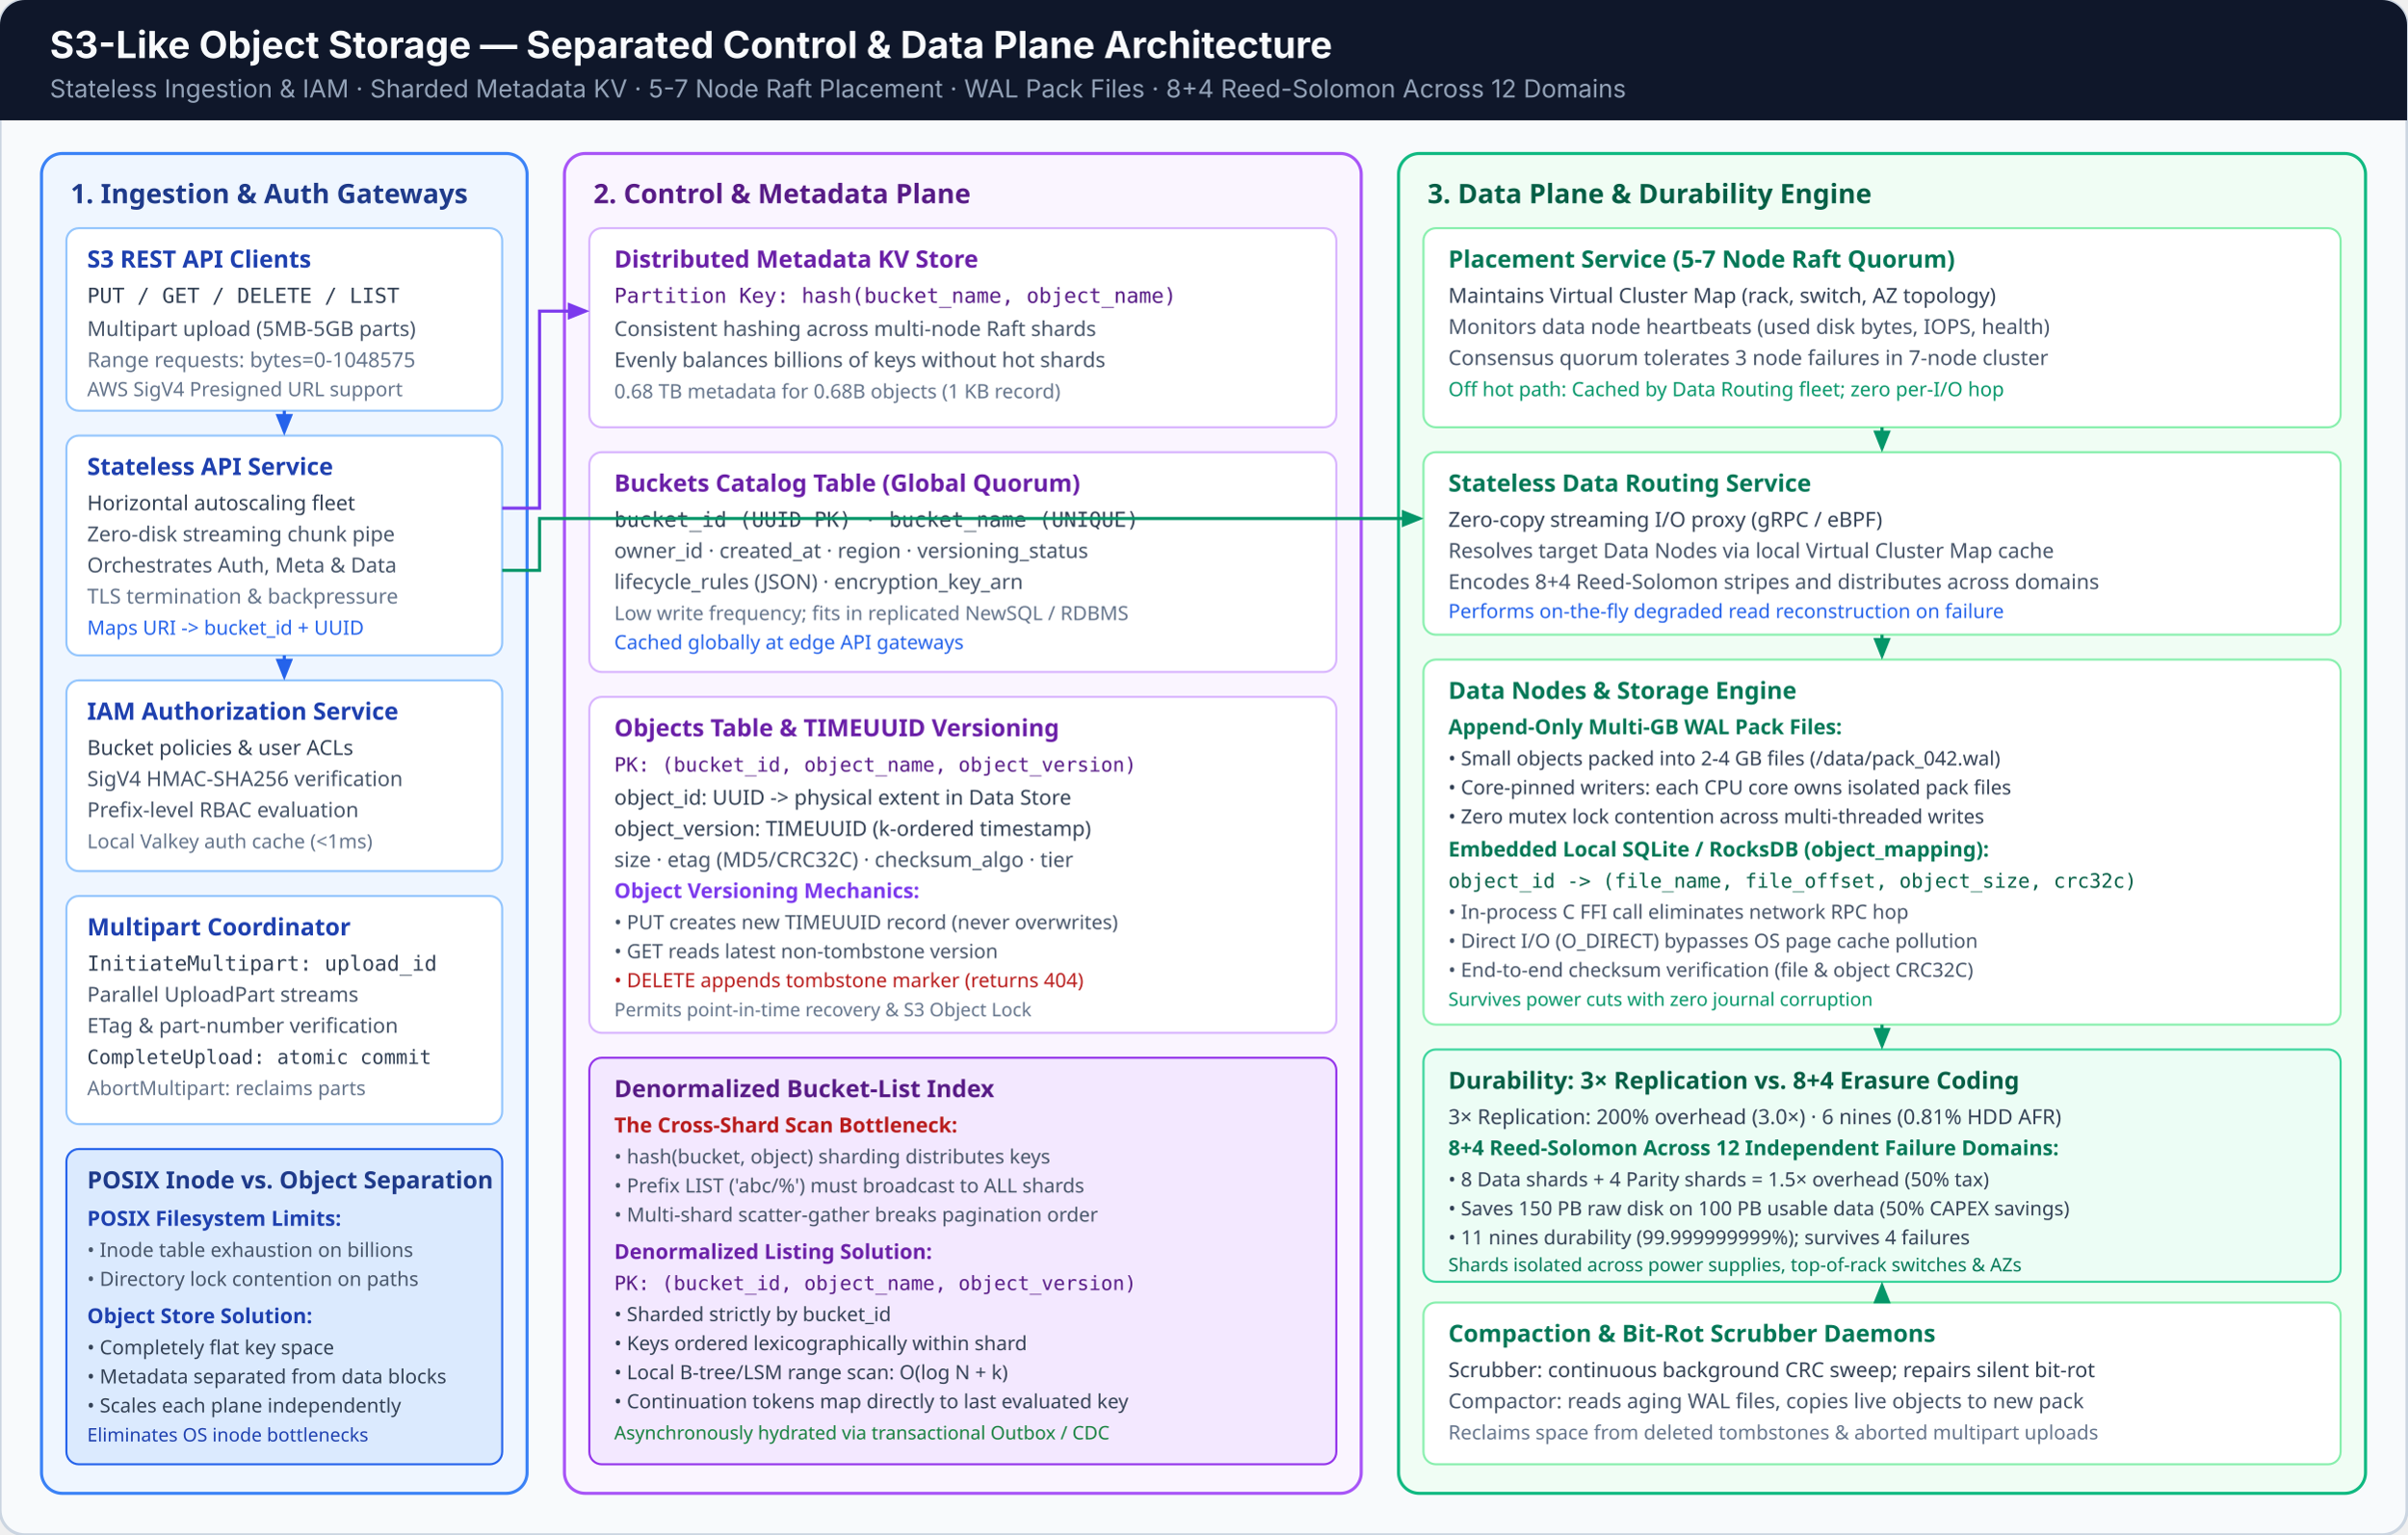
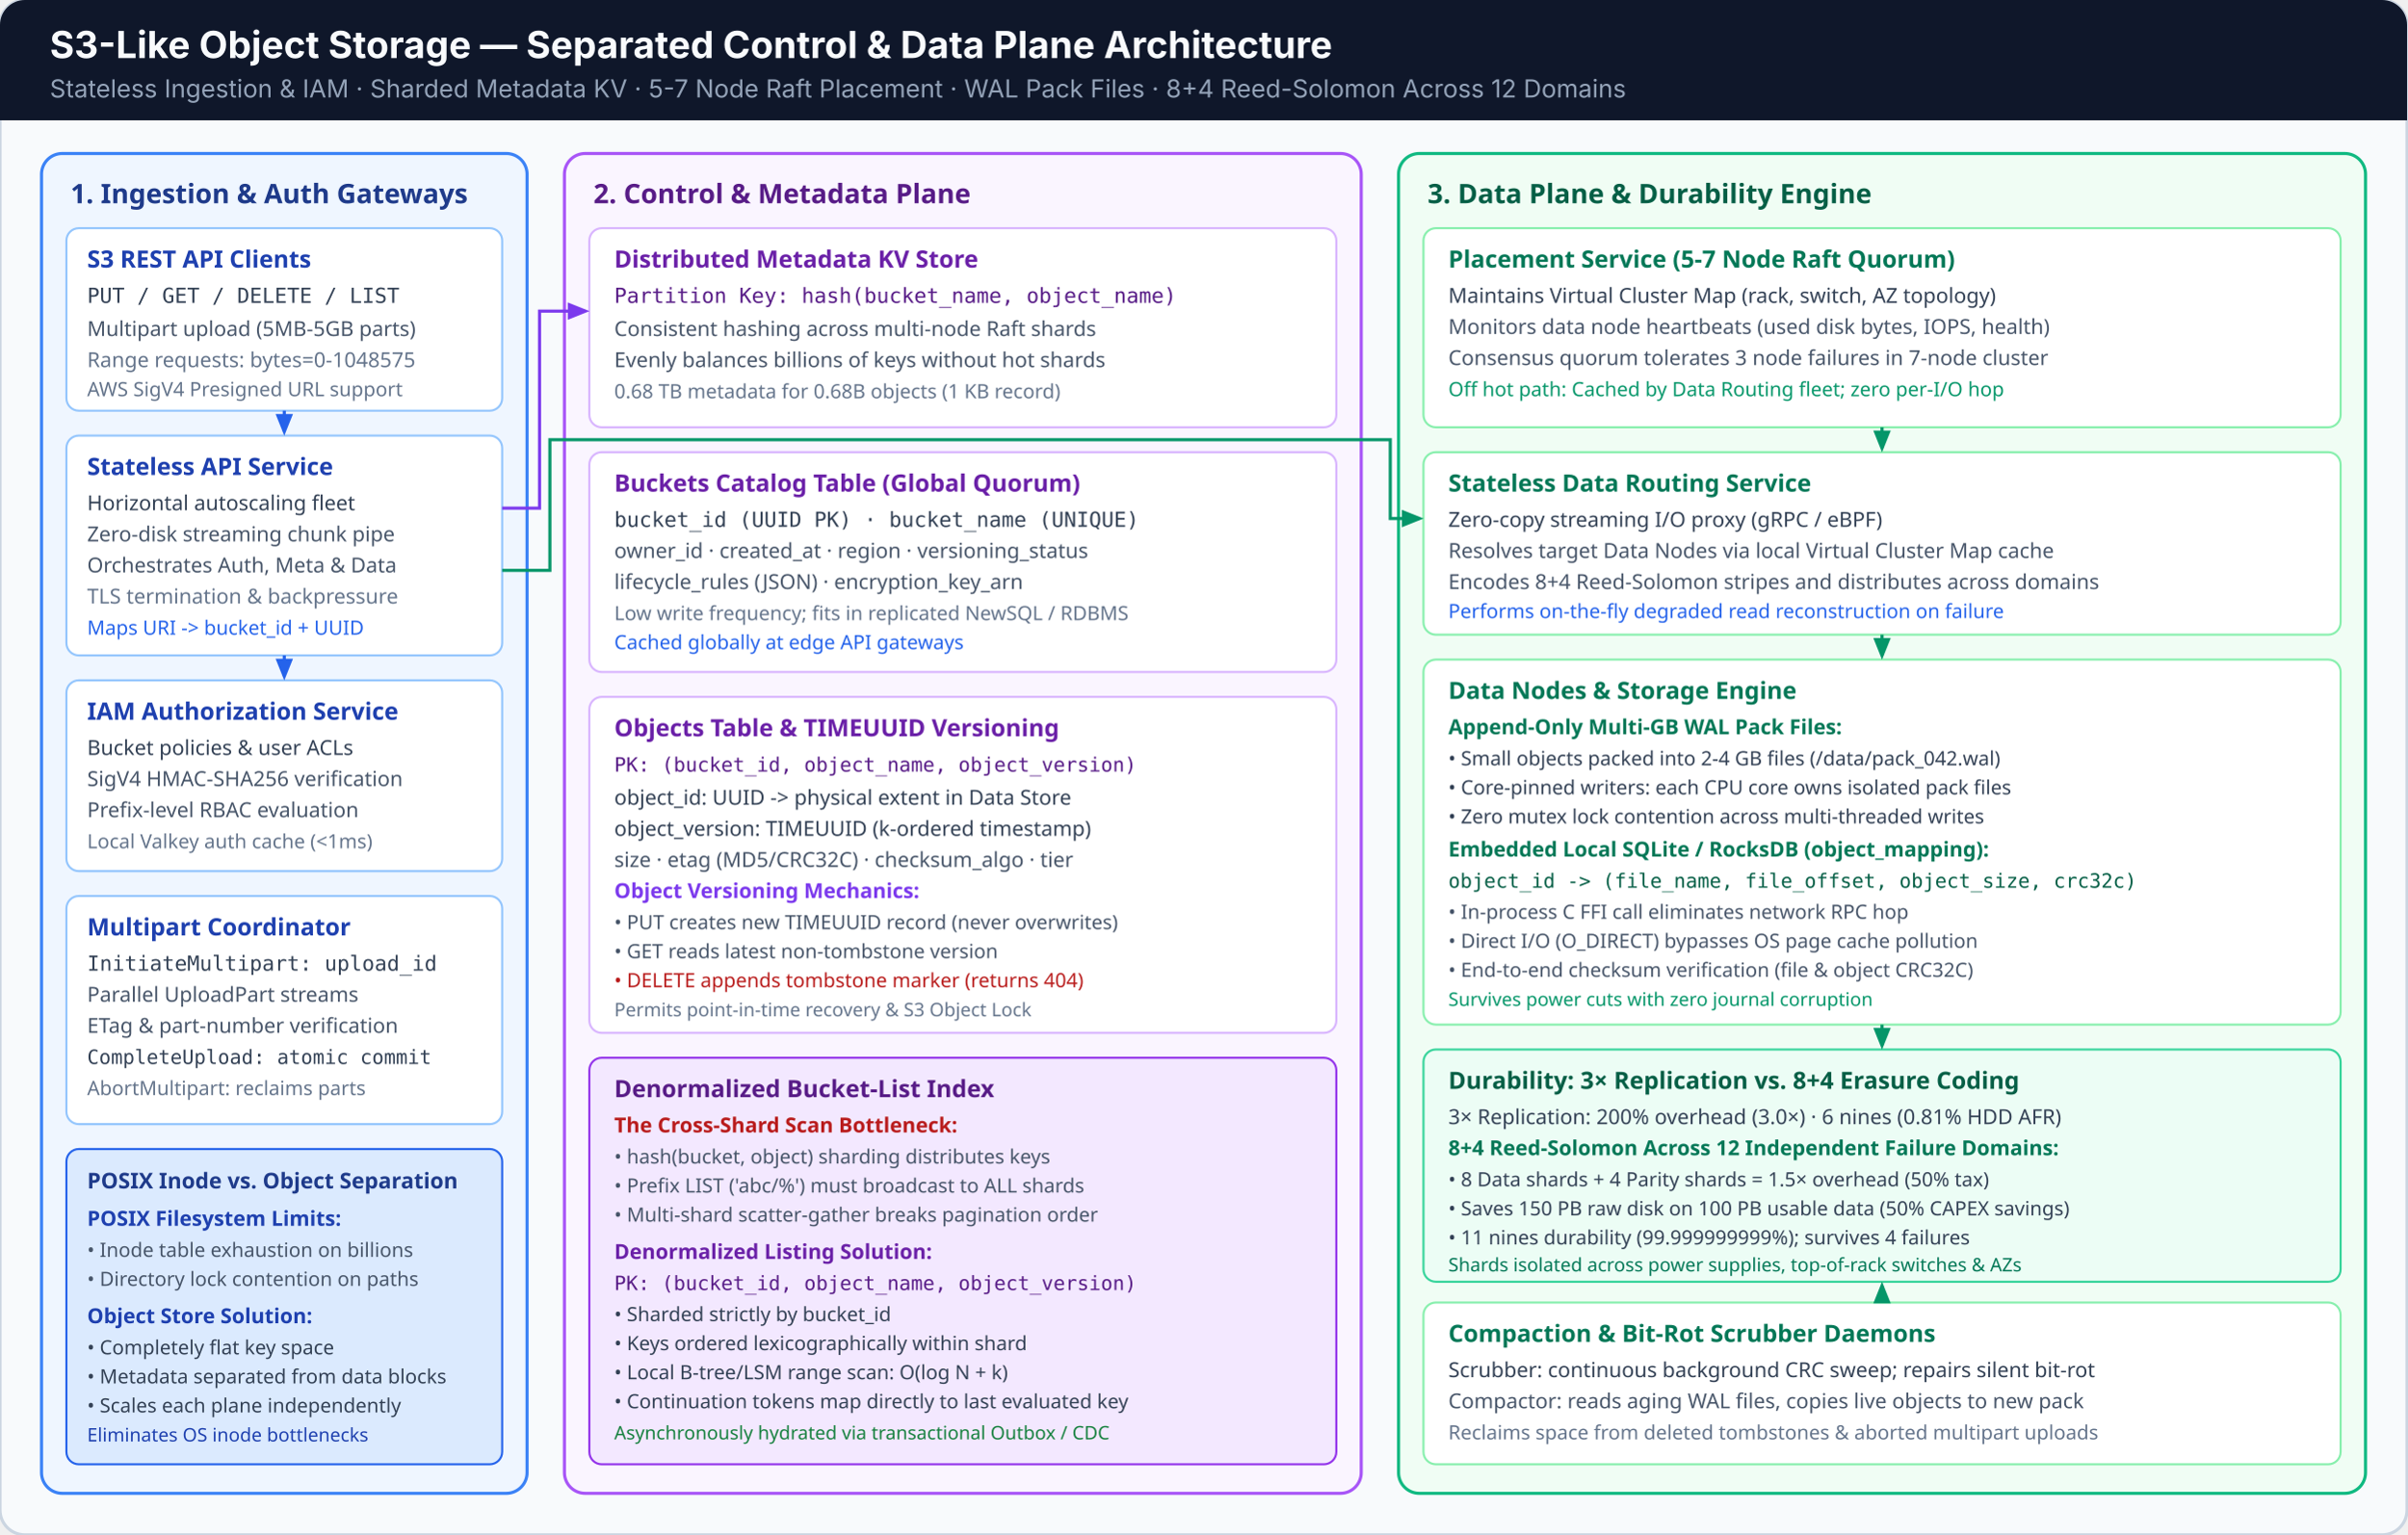
<svg xmlns="http://www.w3.org/2000/svg" viewBox="0 0 1160 740" width="1160" height="740" role="img" aria-labelledby="title desc">
  <defs>
    <marker id="arr" viewBox="0 0 10 10" refX="8" refY="5" markerWidth="7" markerHeight="7" orient="auto-start-reverse">
      <path d="M 0 1 L 10 5 L 0 9 z" fill="#475569" />
    </marker>
    <marker id="arr-blue" viewBox="0 0 10 10" refX="8" refY="5" markerWidth="7" markerHeight="7" orient="auto-start-reverse">
      <path d="M 0 1 L 10 5 L 0 9 z" fill="#2563eb" />
    </marker>
    <marker id="arr-purple" viewBox="0 0 10 10" refX="8" refY="5" markerWidth="7" markerHeight="7" orient="auto-start-reverse">
      <path d="M 0 1 L 10 5 L 0 9 z" fill="#7c3aed" />
    </marker>
    <marker id="arr-green" viewBox="0 0 10 10" refX="8" refY="5" markerWidth="7" markerHeight="7" orient="auto-start-reverse">
      <path d="M 0 1 L 10 5 L 0 9 z" fill="#059669" />
    </marker>
  </defs>
  <rect x="0" y="0" width="1160" height="740" rx="12" fill="#f8fafc" stroke="#cbd5e1" stroke-width="1.5" />
  <rect x="0" y="0" width="1160" height="58" rx="12" fill="#0f172a" />
  <rect x="0" y="42" width="1160" height="16" fill="#0f172a" />
  <text x="24" y="28" font-family="ui-sans-serif, system-ui, -apple-system, sans-serif" font-size="18" font-weight="700" fill="#f8fafc">S3-Like Object Storage — Separated Control &amp; Data Plane Architecture</text>
  <text x="24" y="47" font-family="ui-sans-serif, system-ui, -apple-system, sans-serif" font-size="12" fill="#94a3b8">Stateless Ingestion &amp; IAM · Sharded Metadata KV · 5-7 Node Raft Placement · WAL Pack Files · 8+4 Reed-Solomon Across 12 Domains</text>
  <rect x="20" y="74" width="234" height="646" rx="10" fill="#eff6ff" stroke="#3b82f6" stroke-width="1.5" />
  <text x="34" y="98" font-family="ui-sans-serif, system-ui, sans-serif" font-size="13" font-weight="700" fill="#1e3a8a">1. Ingestion &amp; Auth Gateways</text>
  <rect x="32" y="110" width="210" height="88" rx="6" fill="#ffffff" stroke="#93c5fd" stroke-width="1" />
  <text x="42" y="129" font-family="ui-sans-serif, system-ui, sans-serif" font-size="11.5" font-weight="700" fill="#1e40af">S3 REST API Clients</text>
  <text x="42" y="146" font-family="ui-monospace, SFMono-Regular, monospace" font-size="10" fill="#334155">PUT / GET / DELETE / LIST</text>
  <text x="42" y="162" font-family="ui-sans-serif, system-ui, sans-serif" font-size="10" fill="#475569">Multipart upload (5MB-5GB parts)</text>
  <text x="42" y="177" font-family="ui-sans-serif, system-ui, sans-serif" font-size="10" fill="#64748b">Range requests: bytes=0-1048575</text>
  <text x="42" y="191" font-family="ui-sans-serif, system-ui, sans-serif" font-size="9.5" fill="#64748b">AWS SigV4 Presigned URL support</text>
  <rect x="32" y="210" width="210" height="106" rx="6" fill="#ffffff" stroke="#93c5fd" stroke-width="1" />
  <text x="42" y="229" font-family="ui-sans-serif, system-ui, sans-serif" font-size="11.5" font-weight="700" fill="#1e40af">Stateless API Service</text>
  <text x="42" y="246" font-family="ui-sans-serif, system-ui, sans-serif" font-size="10" fill="#334155">Horizontal autoscaling fleet</text>
  <text x="42" y="261" font-family="ui-sans-serif, system-ui, sans-serif" font-size="10" fill="#475569">Zero-disk streaming chunk pipe</text>
  <text x="42" y="276" font-family="ui-sans-serif, system-ui, sans-serif" font-size="10" fill="#475569">Orchestrates Auth, Meta &amp; Data</text>
  <text x="42" y="291" font-family="ui-sans-serif, system-ui, sans-serif" font-size="10" fill="#64748b">TLS termination &amp; backpressure</text>
  <text x="42" y="306" font-family="ui-sans-serif, system-ui, sans-serif" font-size="9.5" fill="#2563eb">Maps URI -&gt; bucket_id + UUID</text>
  <rect x="32" y="328" width="210" height="92" rx="6" fill="#ffffff" stroke="#93c5fd" stroke-width="1" />
  <text x="42" y="347" font-family="ui-sans-serif, system-ui, sans-serif" font-size="11.5" font-weight="700" fill="#1e40af">IAM Authorization Service</text>
  <text x="42" y="364" font-family="ui-sans-serif, system-ui, sans-serif" font-size="10" fill="#334155">Bucket policies &amp; user ACLs</text>
  <text x="42" y="379" font-family="ui-sans-serif, system-ui, sans-serif" font-size="10" fill="#475569">SigV4 HMAC-SHA256 verification</text>
  <text x="42" y="394" font-family="ui-sans-serif, system-ui, sans-serif" font-size="10" fill="#475569">Prefix-level RBAC evaluation</text>
  <text x="42" y="409" font-family="ui-sans-serif, system-ui, sans-serif" font-size="9.5" fill="#64748b">Local Valkey auth cache (&lt;1ms)</text>
  <rect x="32" y="432" width="210" height="110" rx="6" fill="#ffffff" stroke="#93c5fd" stroke-width="1" />
  <text x="42" y="451" font-family="ui-sans-serif, system-ui, sans-serif" font-size="11.5" font-weight="700" fill="#1e40af">Multipart Coordinator</text>
  <text x="42" y="468" font-family="ui-monospace, SFMono-Regular, monospace" font-size="10" fill="#334155">InitiateMultipart: upload_id</text>
  <text x="42" y="483" font-family="ui-sans-serif, system-ui, sans-serif" font-size="10" fill="#475569">Parallel UploadPart streams</text>
  <text x="42" y="498" font-family="ui-sans-serif, system-ui, sans-serif" font-size="10" fill="#475569">ETag &amp; part-number verification</text>
  <text x="42" y="513" font-family="ui-monospace, SFMono-Regular, monospace" font-size="9.5" fill="#334155">CompleteUpload: atomic commit</text>
  <text x="42" y="528" font-family="ui-sans-serif, system-ui, sans-serif" font-size="9.5" fill="#64748b">AbortMultipart: reclaims parts</text>
  <rect x="32" y="554" width="210" height="152" rx="6" fill="#dbeafe" stroke="#2563eb" stroke-width="1" />
-   <text x="42" y="573" font-family="ui-sans-serif, system-ui, sans-serif" font-size="11.5" font-weight="700" fill="#1e3a8a">POSIX Inode vs. Object Separation</text>
+   <text x="42" y="573" font-family="ui-sans-serif, system-ui, sans-serif" font-size="10.5" font-weight="700" fill="#1e3a8a">POSIX Inode vs. Object Separation</text>
  <text x="42" y="591" font-family="ui-sans-serif, system-ui, sans-serif" font-size="10" font-weight="600" fill="#1e40af">POSIX Filesystem Limits:</text>
  <text x="42" y="606" font-family="ui-sans-serif, system-ui, sans-serif" font-size="9.5" fill="#475569">• Inode table exhaustion on billions</text>
  <text x="42" y="620" font-family="ui-sans-serif, system-ui, sans-serif" font-size="9.5" fill="#475569">• Directory lock contention on paths</text>
  <text x="42" y="638" font-family="ui-sans-serif, system-ui, sans-serif" font-size="10" font-weight="600" fill="#1e40af">Object Store Solution:</text>
  <text x="42" y="653" font-family="ui-sans-serif, system-ui, sans-serif" font-size="9.5" fill="#334155">• Completely flat key space</text>
  <text x="42" y="667" font-family="ui-sans-serif, system-ui, sans-serif" font-size="9.5" fill="#334155">• Metadata separated from data blocks</text>
  <text x="42" y="681" font-family="ui-sans-serif, system-ui, sans-serif" font-size="9.5" fill="#334155">• Scales each plane independently</text>
  <text x="42" y="695" font-family="ui-sans-serif, system-ui, sans-serif" font-size="9" fill="#1e40af">Eliminates OS inode bottlenecks</text>
  <rect x="272" y="74" width="384" height="646" rx="10" fill="#faf5ff" stroke="#a855f7" stroke-width="1.5" />
  <text x="286" y="98" font-family="ui-sans-serif, system-ui, sans-serif" font-size="13" font-weight="700" fill="#581c87">2. Control &amp; Metadata Plane</text>
  <rect x="284" y="110" width="360" height="96" rx="6" fill="#ffffff" stroke="#d8b4fe" stroke-width="1" />
  <text x="296" y="129" font-family="ui-sans-serif, system-ui, sans-serif" font-size="11.5" font-weight="700" fill="#6b21a8">Distributed Metadata KV Store</text>
  <text x="296" y="146" font-family="ui-monospace, SFMono-Regular, monospace" font-size="10" fill="#581c87">Partition Key: hash(bucket_name, object_name)</text>
  <text x="296" y="162" font-family="ui-sans-serif, system-ui, sans-serif" font-size="10" fill="#475569">Consistent hashing across multi-node Raft shards</text>
  <text x="296" y="177" font-family="ui-sans-serif, system-ui, sans-serif" font-size="10" fill="#475569">Evenly balances billions of keys without hot shards</text>
  <text x="296" y="192" font-family="ui-sans-serif, system-ui, sans-serif" font-size="9.5" fill="#64748b">0.68 TB metadata for 0.68B objects (1 KB record)</text>
  <rect x="284" y="218" width="360" height="106" rx="6" fill="#ffffff" stroke="#d8b4fe" stroke-width="1" />
  <text x="296" y="237" font-family="ui-sans-serif, system-ui, sans-serif" font-size="11.5" font-weight="700" fill="#6b21a8">Buckets Catalog Table (Global Quorum)</text>
  <text x="296" y="254" font-family="ui-monospace, SFMono-Regular, monospace" font-size="10" fill="#334155">bucket_id (UUID PK) · bucket_name (UNIQUE)</text>
  <text x="296" y="269" font-family="ui-sans-serif, system-ui, sans-serif" font-size="10" fill="#475569">owner_id · created_at · region · versioning_status</text>
  <text x="296" y="284" font-family="ui-sans-serif, system-ui, sans-serif" font-size="10" fill="#475569">lifecycle_rules (JSON) · encryption_key_arn</text>
  <text x="296" y="299" font-family="ui-sans-serif, system-ui, sans-serif" font-size="9.5" fill="#64748b">Low write frequency; fits in replicated NewSQL / RDBMS</text>
  <text x="296" y="313" font-family="ui-sans-serif, system-ui, sans-serif" font-size="9.5" fill="#2563eb">Cached globally at edge API gateways</text>
  <rect x="284" y="336" width="360" height="162" rx="6" fill="#ffffff" stroke="#d8b4fe" stroke-width="1" />
  <text x="296" y="355" font-family="ui-sans-serif, system-ui, sans-serif" font-size="11.5" font-weight="700" fill="#6b21a8">Objects Table &amp; TIMEUUID Versioning</text>
  <text x="296" y="372" font-family="ui-monospace, SFMono-Regular, monospace" font-size="9.5" fill="#581c87">PK: (bucket_id, object_name, object_version)</text>
  <text x="296" y="388" font-family="ui-sans-serif, system-ui, sans-serif" font-size="10" fill="#334155">object_id: UUID -&gt; physical extent in Data Store</text>
  <text x="296" y="403" font-family="ui-sans-serif, system-ui, sans-serif" font-size="10" fill="#334155">object_version: TIMEUUID (k-ordered timestamp)</text>
  <text x="296" y="418" font-family="ui-sans-serif, system-ui, sans-serif" font-size="10" fill="#475569">size · etag (MD5/CRC32C) · checksum_algo · tier</text>
  <text x="296" y="433" font-family="ui-sans-serif, system-ui, sans-serif" font-size="10" font-weight="600" fill="#7c3aed">Object Versioning Mechanics:</text>
  <text x="296" y="448" font-family="ui-sans-serif, system-ui, sans-serif" font-size="9.5" fill="#475569">• PUT creates new TIMEUUID record (never overwrites)</text>
  <text x="296" y="462" font-family="ui-sans-serif, system-ui, sans-serif" font-size="9.5" fill="#475569">• GET reads latest non-tombstone version</text>
  <text x="296" y="476" font-family="ui-sans-serif, system-ui, sans-serif" font-size="9.5" fill="#b91c1c">• DELETE appends tombstone marker (returns 404)</text>
  <text x="296" y="490" font-family="ui-sans-serif, system-ui, sans-serif" font-size="9" fill="#64748b">Permits point-in-time recovery &amp; S3 Object Lock</text>
  <rect x="284" y="510" width="360" height="196" rx="6" fill="#f3e8ff" stroke="#9333ea" stroke-width="1" />
  <text x="296" y="529" font-family="ui-sans-serif, system-ui, sans-serif" font-size="11.5" font-weight="700" fill="#581c87">Denormalized Bucket-List Index</text>
  <text x="296" y="546" font-family="ui-sans-serif, system-ui, sans-serif" font-size="10" font-weight="600" fill="#b91c1c">The Cross-Shard Scan Bottleneck:</text>
  <text x="296" y="561" font-family="ui-sans-serif, system-ui, sans-serif" font-size="9.5" fill="#475569">• hash(bucket, object) sharding distributes keys</text>
  <text x="296" y="575" font-family="ui-sans-serif, system-ui, sans-serif" font-size="9.5" fill="#475569">• Prefix LIST ('abc/%') must broadcast to ALL shards</text>
  <text x="296" y="589" font-family="ui-sans-serif, system-ui, sans-serif" font-size="9.5" fill="#475569">• Multi-shard scatter-gather breaks pagination order</text>
  <text x="296" y="607" font-family="ui-sans-serif, system-ui, sans-serif" font-size="10" font-weight="600" fill="#6b21a8">Denormalized Listing Solution:</text>
  <text x="296" y="622" font-family="ui-monospace, SFMono-Regular, monospace" font-size="9.5" fill="#581c87">PK: (bucket_id, object_name, object_version)</text>
  <text x="296" y="637" font-family="ui-sans-serif, system-ui, sans-serif" font-size="9.5" fill="#334155">• Sharded strictly by bucket_id</text>
  <text x="296" y="651" font-family="ui-sans-serif, system-ui, sans-serif" font-size="9.5" fill="#334155">• Keys ordered lexicographically within shard</text>
  <text x="296" y="665" font-family="ui-sans-serif, system-ui, sans-serif" font-size="9.5" fill="#334155">• Local B-tree/LSM range scan: O(log N + k)</text>
  <text x="296" y="679" font-family="ui-sans-serif, system-ui, sans-serif" font-size="9.5" fill="#334155">• Continuation tokens map directly to last evaluated key</text>
  <text x="296" y="694" font-family="ui-sans-serif, system-ui, sans-serif" font-size="9" fill="#15803d">Asynchronously hydrated via transactional Outbox / CDC</text>
  <rect x="674" y="74" width="466" height="646" rx="10" fill="#f0fdf4" stroke="#10b981" stroke-width="1.5" />
  <text x="688" y="98" font-family="ui-sans-serif, system-ui, sans-serif" font-size="13" font-weight="700" fill="#065f46">3. Data Plane &amp; Durability Engine</text>
  <rect x="686" y="110" width="442" height="96" rx="6" fill="#ffffff" stroke="#86efac" stroke-width="1" />
  <text x="698" y="129" font-family="ui-sans-serif, system-ui, sans-serif" font-size="11.5" font-weight="700" fill="#047857">Placement Service (5-7 Node Raft Quorum)</text>
  <text x="698" y="146" font-family="ui-sans-serif, system-ui, sans-serif" font-size="10" fill="#334155">Maintains Virtual Cluster Map (rack, switch, AZ topology)</text>
  <text x="698" y="161" font-family="ui-sans-serif, system-ui, sans-serif" font-size="10" fill="#475569">Monitors data node heartbeats (used disk bytes, IOPS, health)</text>
  <text x="698" y="176" font-family="ui-sans-serif, system-ui, sans-serif" font-size="10" fill="#475569">Consensus quorum tolerates 3 node failures in 7-node cluster</text>
  <text x="698" y="191" font-family="ui-sans-serif, system-ui, sans-serif" font-size="9.5" fill="#059669">Off hot path: Cached by Data Routing fleet; zero per-I/O hop</text>
  <rect x="686" y="218" width="442" height="88" rx="6" fill="#ffffff" stroke="#86efac" stroke-width="1" />
  <text x="698" y="237" font-family="ui-sans-serif, system-ui, sans-serif" font-size="11.5" font-weight="700" fill="#047857">Stateless Data Routing Service</text>
  <text x="698" y="254" font-family="ui-sans-serif, system-ui, sans-serif" font-size="10" fill="#334155">Zero-copy streaming I/O proxy (gRPC / eBPF)</text>
  <text x="698" y="269" font-family="ui-sans-serif, system-ui, sans-serif" font-size="10" fill="#475569">Resolves target Data Nodes via local Virtual Cluster Map cache</text>
  <text x="698" y="284" font-family="ui-sans-serif, system-ui, sans-serif" font-size="10" fill="#475569">Encodes 8+4 Reed-Solomon stripes and distributes across domains</text>
  <text x="698" y="298" font-family="ui-sans-serif, system-ui, sans-serif" font-size="9.5" fill="#2563eb">Performs on-the-fly degraded read reconstruction on failure</text>
  <rect x="686" y="318" width="442" height="176" rx="6" fill="#ffffff" stroke="#86efac" stroke-width="1" />
  <text x="698" y="337" font-family="ui-sans-serif, system-ui, sans-serif" font-size="11.5" font-weight="700" fill="#047857">Data Nodes &amp; Storage Engine</text>
  <text x="698" y="354" font-family="ui-sans-serif, system-ui, sans-serif" font-size="10" font-weight="600" fill="#047857">Append-Only Multi-GB WAL Pack Files:</text>
  <text x="698" y="369" font-family="ui-sans-serif, system-ui, sans-serif" font-size="9.5" fill="#334155">• Small objects packed into 2-4 GB files (/data/pack_042.wal)</text>
  <text x="698" y="383" font-family="ui-sans-serif, system-ui, sans-serif" font-size="9.5" fill="#334155">• Core-pinned writers: each CPU core owns isolated pack files</text>
  <text x="698" y="397" font-family="ui-sans-serif, system-ui, sans-serif" font-size="9.5" fill="#334155">• Zero mutex lock contention across multi-threaded writes</text>
  <text x="698" y="413" font-family="ui-sans-serif, system-ui, sans-serif" font-size="10" font-weight="600" fill="#047857">Embedded Local SQLite / RocksDB (object_mapping):</text>
  <text x="698" y="428" font-family="ui-monospace, SFMono-Regular, monospace" font-size="9.5" fill="#065f46">object_id -&gt; (file_name, file_offset, object_size, crc32c)</text>
  <text x="698" y="443" font-family="ui-sans-serif, system-ui, sans-serif" font-size="9.5" fill="#475569">• In-process C FFI call eliminates network RPC hop</text>
  <text x="698" y="457" font-family="ui-sans-serif, system-ui, sans-serif" font-size="9.5" fill="#475569">• Direct I/O (O_DIRECT) bypasses OS page cache pollution</text>
  <text x="698" y="471" font-family="ui-sans-serif, system-ui, sans-serif" font-size="9.5" fill="#475569">• End-to-end checksum verification (file &amp; object CRC32C)</text>
  <text x="698" y="485" font-family="ui-sans-serif, system-ui, sans-serif" font-size="9" fill="#059669">Survives power cuts with zero journal corruption</text>
  <rect x="686" y="506" width="442" height="112" rx="6" fill="#ecfdf5" stroke="#34d399" stroke-width="1" />
  <text x="698" y="525" font-family="ui-sans-serif, system-ui, sans-serif" font-size="11.5" font-weight="700" fill="#065f46">Durability: 3× Replication vs. 8+4 Erasure Coding</text>
  <text x="698" y="542" font-family="ui-sans-serif, system-ui, sans-serif" font-size="10" fill="#334155">3× Replication: 200% overhead (3.0×) · 6 nines (0.81% HDD AFR)</text>
  <text x="698" y="557" font-family="ui-sans-serif, system-ui, sans-serif" font-size="10" font-weight="600" fill="#047857">8+4 Reed-Solomon Across 12 Independent Failure Domains:</text>
  <text x="698" y="572" font-family="ui-sans-serif, system-ui, sans-serif" font-size="9.5" fill="#334155">• 8 Data shards + 4 Parity shards = 1.5× overhead (50% tax)</text>
  <text x="698" y="586" font-family="ui-sans-serif, system-ui, sans-serif" font-size="9.5" fill="#334155">• Saves 150 PB raw disk on 100 PB usable data (50% CAPEX savings)</text>
  <text x="698" y="600" font-family="ui-sans-serif, system-ui, sans-serif" font-size="9.5" fill="#334155">• 11 nines durability (99.999999999%); survives 4 failures</text>
  <text x="698" y="613" font-family="ui-sans-serif, system-ui, sans-serif" font-size="9" fill="#047857">Shards isolated across power supplies, top-of-rack switches &amp; AZs</text>
  <rect x="686" y="628" width="442" height="78" rx="6" fill="#ffffff" stroke="#86efac" stroke-width="1" />
  <text x="698" y="647" font-family="ui-sans-serif, system-ui, sans-serif" font-size="11.5" font-weight="700" fill="#047857">Compaction &amp; Bit-Rot Scrubber Daemons</text>
  <text x="698" y="664" font-family="ui-sans-serif, system-ui, sans-serif" font-size="10" fill="#334155">Scrubber: continuous background CRC sweep; repairs silent bit-rot</text>
  <text x="698" y="679" font-family="ui-sans-serif, system-ui, sans-serif" font-size="10" fill="#475569">Compactor: reads aging WAL files, copies live objects to new pack</text>
  <text x="698" y="694" font-family="ui-sans-serif, system-ui, sans-serif" font-size="9.5" fill="#64748b">Reclaims space from deleted tombstones &amp; aborted multipart uploads</text>
  <line x1="137" y1="198" x2="137" y2="208" stroke="#2563eb" stroke-width="1.5" marker-end="url(#arr-blue)" />
  <line x1="137" y1="316" x2="137" y2="326" stroke="#2563eb" stroke-width="1.5" marker-end="url(#arr-blue)" />
  <path d="M 242 245 L 260 245 L 260 150 L 282 150" fill="none" stroke="#7c3aed" stroke-width="1.5" marker-end="url(#arr-purple)" />
-   <path d="M 242 275 L 260 275 L 260 250 L 684 250" fill="none" stroke="#059669" stroke-width="1.5" marker-end="url(#arr-green)" />
+   <path d="M 242 275 L 265 275 L 265 212 L 670 212 L 670 250 L 684 250" fill="none" stroke="#059669" stroke-width="1.5" marker-end="url(#arr-green)" />
  <line x1="907" y1="206" x2="907" y2="216" stroke="#059669" stroke-width="1.5" marker-end="url(#arr-green)" />
  <line x1="907" y1="306" x2="907" y2="316" stroke="#059669" stroke-width="1.5" marker-end="url(#arr-green)" />
  <line x1="907" y1="494" x2="907" y2="504" stroke="#059669" stroke-width="1.5" marker-end="url(#arr-green)" />
  <line x1="907" y1="628" x2="907" y2="620" stroke="#059669" stroke-width="1.5" marker-end="url(#arr-green)" />
</svg>
